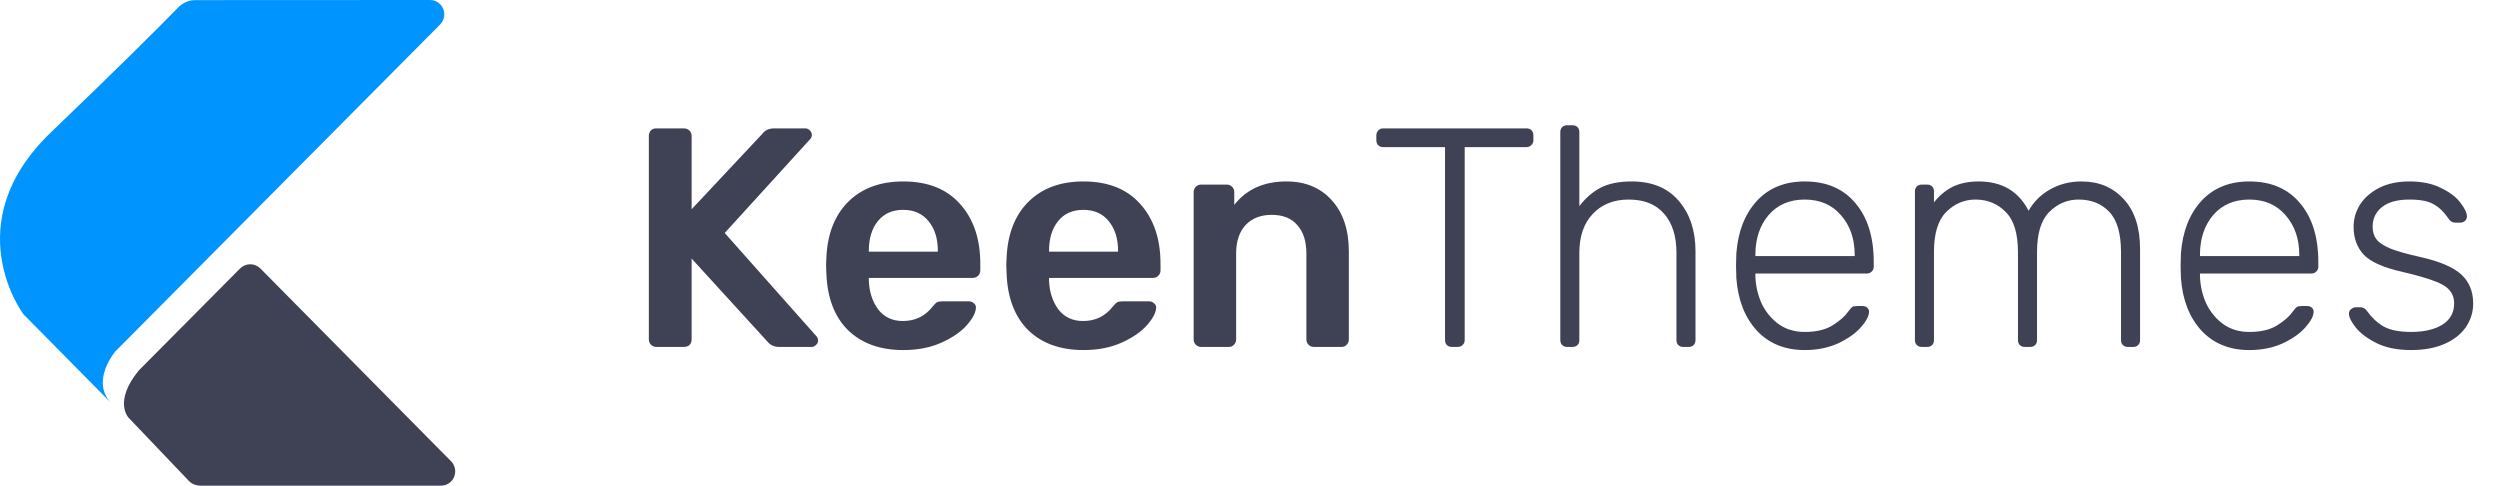
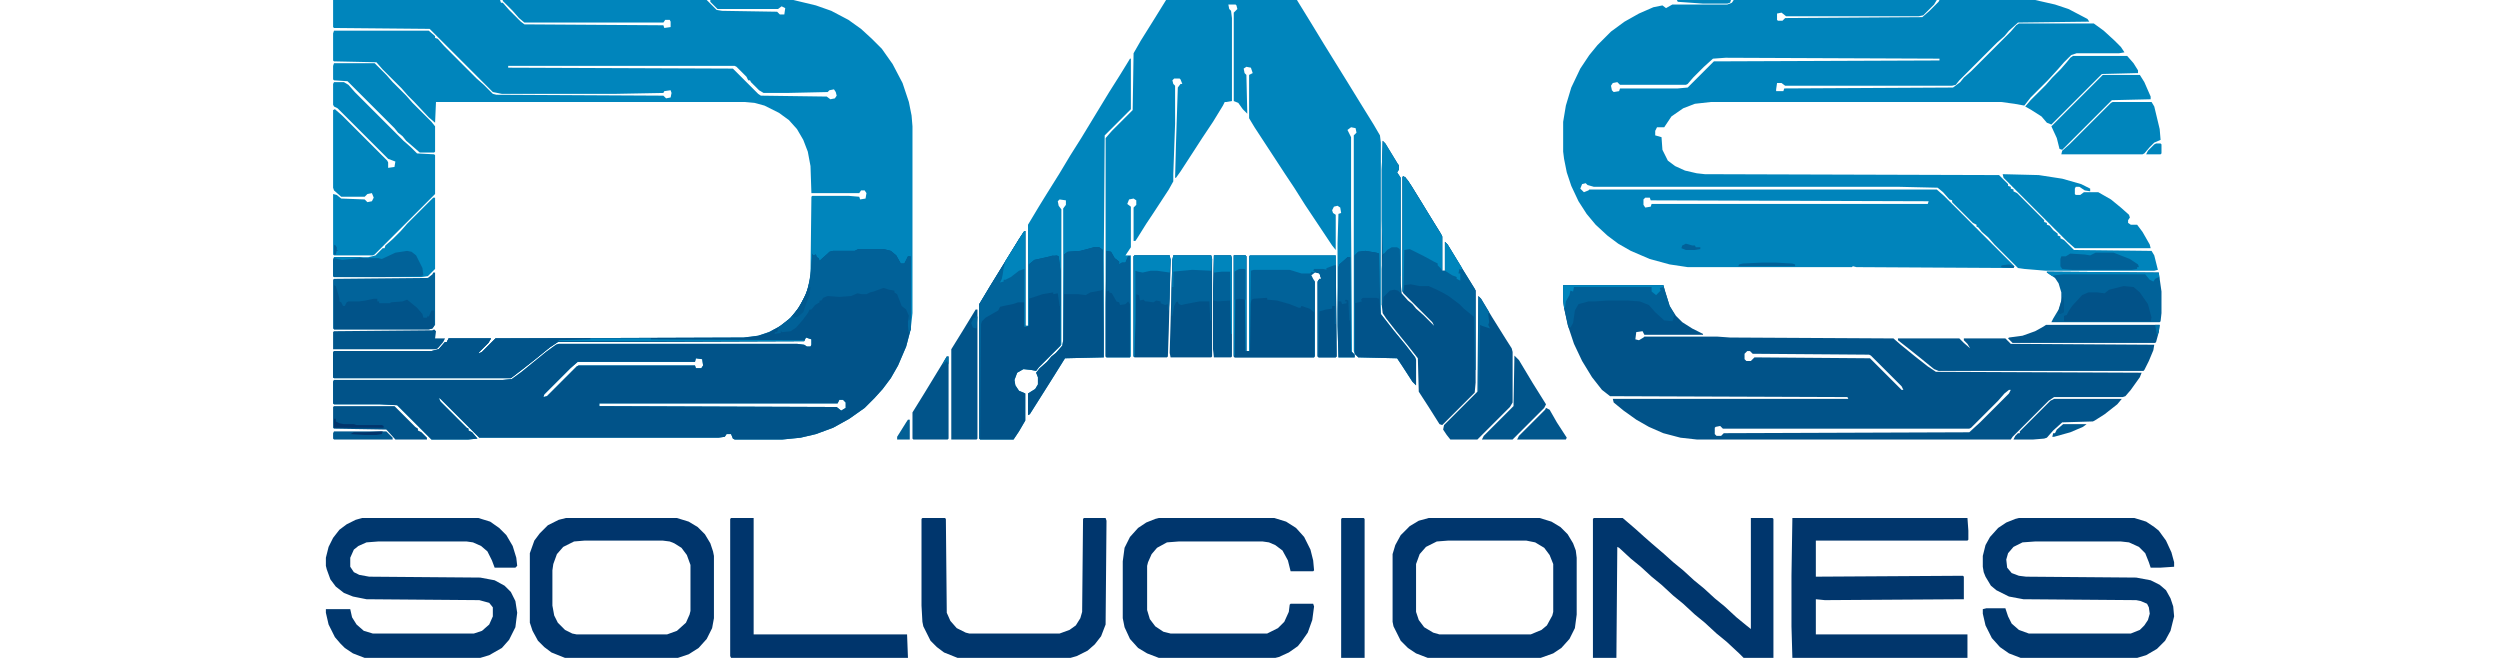
- <svg xmlns="http://www.w3.org/2000/svg" width="175" height="34" viewBox="0 0 175 34" fill="none">
-   <path d="M45.944 24.286C45.798 24.286 45.674 24.235 45.572 24.133C45.47 24.031 45.419 23.907 45.419 23.761V9.532C45.419 9.372 45.463 9.241 45.55 9.139C45.652 9.037 45.783 8.986 45.944 8.986H47.867C48.027 8.986 48.159 9.037 48.261 9.139C48.363 9.241 48.414 9.372 48.414 9.532V14.647L53.353 9.379C53.543 9.117 53.827 8.986 54.206 8.986H56.37C56.486 8.986 56.588 9.029 56.676 9.117C56.778 9.204 56.829 9.314 56.829 9.445C56.829 9.547 56.799 9.634 56.741 9.707L50.73 16.308L57.156 23.543C57.229 23.63 57.266 23.725 57.266 23.827C57.266 23.958 57.215 24.067 57.113 24.154C57.025 24.242 56.923 24.286 56.807 24.286H54.555C54.191 24.286 53.907 24.154 53.703 23.892L48.414 18.1V23.761C48.414 23.921 48.363 24.052 48.261 24.154C48.159 24.242 48.027 24.286 47.867 24.286H45.944ZM63.223 24.504C61.605 24.504 60.316 24.038 59.354 23.105C58.407 22.158 57.904 20.832 57.846 19.127L57.824 18.581L57.846 18.035C57.919 16.373 58.429 15.069 59.376 14.122C60.337 13.175 61.62 12.701 63.223 12.701C64.942 12.701 66.268 13.226 67.201 14.275C68.148 15.324 68.621 16.723 68.621 18.472V18.931C68.621 19.076 68.57 19.2 68.468 19.302C68.366 19.404 68.235 19.455 68.075 19.455H60.818V19.63C60.847 20.431 61.066 21.109 61.474 21.663C61.897 22.202 62.472 22.471 63.201 22.471C64.061 22.471 64.753 22.136 65.277 21.466C65.408 21.306 65.51 21.204 65.583 21.16C65.671 21.116 65.794 21.095 65.955 21.095H67.835C67.966 21.095 68.075 21.138 68.162 21.226C68.264 21.299 68.315 21.393 68.315 21.51C68.315 21.86 68.104 22.275 67.681 22.756C67.273 23.222 66.683 23.63 65.911 23.98C65.139 24.329 64.243 24.504 63.223 24.504ZM65.649 17.619V17.554C65.649 16.694 65.43 16.002 64.993 15.477C64.57 14.953 63.98 14.69 63.223 14.69C62.465 14.69 61.875 14.953 61.452 15.477C61.03 16.002 60.818 16.694 60.818 17.554V17.619H65.649ZM75.838 24.504C74.22 24.504 72.93 24.038 71.969 23.105C71.022 22.158 70.519 20.832 70.461 19.127L70.439 18.581L70.461 18.035C70.534 16.373 71.043 15.069 71.991 14.122C72.952 13.175 74.235 12.701 75.838 12.701C77.557 12.701 78.883 13.226 79.816 14.275C80.763 15.324 81.236 16.723 81.236 18.472V18.931C81.236 19.076 81.185 19.2 81.083 19.302C80.981 19.404 80.85 19.455 80.69 19.455H73.433V19.63C73.462 20.431 73.681 21.109 74.089 21.663C74.511 22.202 75.087 22.471 75.816 22.471C76.675 22.471 77.368 22.136 77.892 21.466C78.023 21.306 78.125 21.204 78.198 21.16C78.285 21.116 78.409 21.095 78.57 21.095H80.449C80.581 21.095 80.69 21.138 80.777 21.226C80.879 21.299 80.93 21.393 80.93 21.51C80.93 21.86 80.719 22.275 80.296 22.756C79.888 23.222 79.298 23.63 78.526 23.98C77.754 24.329 76.858 24.504 75.838 24.504ZM78.264 17.619V17.554C78.264 16.694 78.045 16.002 77.608 15.477C77.185 14.953 76.595 14.69 75.838 14.69C75.08 14.69 74.49 14.953 74.067 15.477C73.644 16.002 73.433 16.694 73.433 17.554V17.619H78.264ZM84.081 24.286C83.935 24.286 83.811 24.235 83.709 24.133C83.607 24.031 83.556 23.907 83.556 23.761V13.444C83.556 13.299 83.607 13.175 83.709 13.073C83.811 12.971 83.935 12.92 84.081 12.92H85.873C86.019 12.92 86.143 12.971 86.245 13.073C86.347 13.175 86.398 13.299 86.398 13.444V14.341C87.257 13.248 88.474 12.701 90.048 12.701C91.388 12.701 92.452 13.146 93.239 14.035C94.026 14.909 94.419 16.104 94.419 17.619V23.761C94.419 23.907 94.368 24.031 94.266 24.133C94.179 24.235 94.055 24.286 93.895 24.286H91.971C91.826 24.286 91.702 24.235 91.6 24.133C91.498 24.031 91.447 23.907 91.447 23.761V17.75C91.447 16.891 91.235 16.228 90.813 15.761C90.405 15.28 89.807 15.04 89.02 15.04C88.248 15.04 87.636 15.28 87.184 15.761C86.747 16.242 86.529 16.905 86.529 17.75V23.761C86.529 23.907 86.478 24.031 86.376 24.133C86.288 24.235 86.165 24.286 86.004 24.286H84.081ZM101.633 24.286C101.487 24.286 101.37 24.242 101.283 24.154C101.196 24.067 101.152 23.951 101.152 23.805V10.297H96.824C96.678 10.297 96.562 10.253 96.474 10.166C96.387 10.079 96.343 9.962 96.343 9.816V9.488C96.343 9.343 96.387 9.226 96.474 9.139C96.562 9.037 96.678 8.986 96.824 8.986H106.835C106.995 8.986 107.119 9.029 107.206 9.117C107.294 9.204 107.337 9.328 107.337 9.488V9.816C107.337 9.962 107.286 10.079 107.184 10.166C107.097 10.253 106.98 10.297 106.835 10.297H102.529V23.805C102.529 23.951 102.478 24.067 102.376 24.154C102.288 24.242 102.172 24.286 102.026 24.286H101.633ZM109.702 24.286C109.556 24.286 109.44 24.242 109.352 24.154C109.265 24.067 109.221 23.951 109.221 23.805V9.248C109.221 9.102 109.265 8.986 109.352 8.898C109.44 8.811 109.556 8.767 109.702 8.767H110.073C110.219 8.767 110.336 8.811 110.423 8.898C110.511 8.986 110.554 9.102 110.554 9.248V14.428C110.991 13.86 111.487 13.43 112.041 13.139C112.609 12.847 113.337 12.701 114.226 12.701C115.654 12.701 116.754 13.16 117.527 14.078C118.299 14.982 118.685 16.155 118.685 17.597V23.805C118.685 23.951 118.641 24.067 118.554 24.154C118.467 24.242 118.35 24.286 118.204 24.286H117.833C117.687 24.286 117.57 24.242 117.483 24.154C117.396 24.067 117.352 23.951 117.352 23.805V17.707C117.352 16.526 117.06 15.608 116.478 14.953C115.909 14.297 115.086 13.969 114.008 13.969C112.959 13.969 112.121 14.304 111.494 14.975C110.868 15.63 110.554 16.541 110.554 17.707V23.805C110.554 23.951 110.511 24.067 110.423 24.154C110.336 24.242 110.219 24.286 110.073 24.286H109.702ZM126.331 24.504C124.946 24.504 123.832 24.052 122.986 23.149C122.141 22.231 121.66 21.007 121.544 19.477L121.522 18.603L121.544 17.729C121.66 16.213 122.134 14.996 122.965 14.078C123.81 13.16 124.932 12.701 126.331 12.701C127.846 12.701 129.026 13.204 129.871 14.21C130.731 15.215 131.161 16.592 131.161 18.34V18.668C131.161 18.814 131.11 18.931 131.008 19.018C130.921 19.105 130.804 19.149 130.658 19.149H122.877V19.368C122.906 20.053 123.059 20.694 123.336 21.291C123.628 21.874 124.028 22.348 124.538 22.712C125.048 23.062 125.646 23.236 126.331 23.236C127.132 23.236 127.78 23.084 128.276 22.777C128.786 22.457 129.15 22.136 129.369 21.816C129.5 21.641 129.595 21.532 129.653 21.488C129.726 21.444 129.85 21.422 130.024 21.422H130.374C130.505 21.422 130.615 21.459 130.702 21.532C130.789 21.605 130.833 21.699 130.833 21.816C130.833 22.122 130.636 22.493 130.243 22.93C129.864 23.353 129.332 23.725 128.647 24.045C127.963 24.351 127.19 24.504 126.331 24.504ZM129.828 17.925V17.838C129.828 16.716 129.507 15.79 128.866 15.062C128.239 14.333 127.394 13.969 126.331 13.969C125.267 13.969 124.422 14.333 123.795 15.062C123.183 15.79 122.877 16.716 122.877 17.838V17.925H129.828ZM134.526 24.286C134.38 24.286 134.264 24.242 134.176 24.154C134.089 24.067 134.045 23.951 134.045 23.805V13.401C134.045 13.255 134.089 13.139 134.176 13.051C134.264 12.964 134.38 12.92 134.526 12.92H134.897C135.043 12.92 135.16 12.964 135.247 13.051C135.335 13.139 135.378 13.255 135.378 13.401V14.166C135.757 13.685 136.194 13.321 136.69 13.073C137.2 12.825 137.804 12.701 138.504 12.701C140.136 12.701 141.302 13.386 142.001 14.756C142.351 14.129 142.846 13.634 143.487 13.27C144.143 12.891 144.886 12.701 145.717 12.701C146.926 12.701 147.91 13.117 148.667 13.947C149.425 14.763 149.804 15.929 149.804 17.444V23.805C149.804 23.951 149.76 24.067 149.673 24.154C149.585 24.242 149.469 24.286 149.323 24.286H148.952C148.806 24.286 148.689 24.242 148.602 24.154C148.514 24.067 148.471 23.951 148.471 23.805V17.663C148.471 16.337 148.194 15.39 147.64 14.822C147.101 14.253 146.387 13.969 145.498 13.969C144.711 13.969 144.026 14.261 143.444 14.843C142.875 15.412 142.591 16.352 142.591 17.663V23.805C142.591 23.951 142.547 24.067 142.46 24.154C142.373 24.242 142.256 24.286 142.11 24.286H141.739C141.593 24.286 141.476 24.242 141.389 24.154C141.302 24.067 141.258 23.951 141.258 23.805V17.663C141.258 16.352 140.974 15.412 140.405 14.843C139.837 14.261 139.13 13.969 138.285 13.969C137.498 13.969 136.814 14.261 136.231 14.843C135.662 15.412 135.378 16.344 135.378 17.641V23.805C135.378 23.951 135.335 24.067 135.247 24.154C135.16 24.242 135.043 24.286 134.897 24.286H134.526ZM157.452 24.504C156.067 24.504 154.953 24.052 154.107 23.149C153.262 22.231 152.781 21.007 152.665 19.477L152.643 18.603L152.665 17.729C152.781 16.213 153.255 14.996 154.086 14.078C154.931 13.16 156.053 12.701 157.452 12.701C158.967 12.701 160.147 13.204 160.992 14.21C161.852 15.215 162.282 16.592 162.282 18.34V18.668C162.282 18.814 162.231 18.931 162.129 19.018C162.042 19.105 161.925 19.149 161.779 19.149H153.998V19.368C154.027 20.053 154.18 20.694 154.457 21.291C154.749 21.874 155.149 22.348 155.659 22.712C156.169 23.062 156.767 23.236 157.452 23.236C158.253 23.236 158.901 23.084 159.397 22.777C159.907 22.457 160.271 22.136 160.49 21.816C160.621 21.641 160.716 21.532 160.774 21.488C160.847 21.444 160.971 21.422 161.145 21.422H161.495C161.626 21.422 161.736 21.459 161.823 21.532C161.91 21.605 161.954 21.699 161.954 21.816C161.954 22.122 161.757 22.493 161.364 22.93C160.985 23.353 160.453 23.725 159.768 24.045C159.084 24.351 158.311 24.504 157.452 24.504ZM160.949 17.925V17.838C160.949 16.716 160.628 15.79 159.987 15.062C159.36 14.333 158.515 13.969 157.452 13.969C156.388 13.969 155.543 14.333 154.916 15.062C154.304 15.79 153.998 16.716 153.998 17.838V17.925H160.949ZM168.772 24.504C167.825 24.504 167.024 24.344 166.368 24.023C165.727 23.703 165.239 23.338 164.904 22.93C164.583 22.523 164.423 22.195 164.423 21.947C164.423 21.816 164.474 21.714 164.576 21.641C164.678 21.553 164.787 21.51 164.904 21.51H165.231C165.333 21.51 165.414 21.532 165.472 21.575C165.545 21.605 165.625 21.677 165.712 21.794C166.033 22.246 166.419 22.603 166.871 22.865C167.337 23.113 167.971 23.236 168.772 23.236C169.676 23.236 170.404 23.069 170.958 22.734C171.512 22.384 171.789 21.889 171.789 21.247C171.789 20.854 171.672 20.534 171.439 20.286C171.22 20.038 170.856 19.827 170.346 19.652C169.851 19.462 169.107 19.251 168.117 19.018C166.82 18.727 165.931 18.326 165.45 17.816C164.984 17.306 164.751 16.657 164.751 15.871C164.751 15.332 164.896 14.822 165.188 14.341C165.494 13.86 165.938 13.466 166.521 13.16C167.118 12.854 167.832 12.701 168.663 12.701C169.537 12.701 170.273 12.854 170.871 13.16C171.483 13.452 171.934 13.794 172.226 14.188C172.532 14.581 172.685 14.902 172.685 15.149C172.685 15.28 172.634 15.39 172.532 15.477C172.444 15.55 172.335 15.586 172.204 15.586H171.876C171.672 15.586 171.512 15.492 171.395 15.302C171.104 14.865 170.769 14.537 170.39 14.319C170.025 14.086 169.45 13.969 168.663 13.969C167.818 13.969 167.177 14.144 166.74 14.494C166.302 14.843 166.084 15.302 166.084 15.871C166.084 16.22 166.171 16.512 166.346 16.745C166.521 16.978 166.849 17.197 167.33 17.401C167.811 17.59 168.51 17.787 169.428 17.991C170.783 18.297 171.738 18.705 172.291 19.215C172.845 19.725 173.122 20.402 173.122 21.247C173.122 21.845 172.954 22.391 172.619 22.887C172.284 23.382 171.789 23.776 171.133 24.067C170.477 24.358 169.69 24.504 168.772 24.504Z" fill="#3F4254" />
-   <path d="M30.845 1.668C31.009 1.486 31.1 1.249 31.1 1.003C31.1 0.739 30.997 0.485 30.813 0.297C30.629 0.109 30.379 0.002 30.117 0H30.105L13.694 0.008H13.681C13.449 0.008 13.218 0.057 13.005 0.152C12.791 0.246 12.599 0.384 12.441 0.557C11.358 1.664 8.584 4.458 3.578 9.252C-3.116 15.664 1.636 21.993 1.636 21.993L7.758 28.19C6.322 26.636 8.084 24.588 8.084 24.588L30.782 1.741C30.799 1.725 30.816 1.708 30.831 1.691L30.847 1.674L30.845 1.668Z" fill="#0094FF" />
-   <path d="M31.612 32.325L31.606 32.32L18.224 18.791C18.129 18.697 18.017 18.622 17.893 18.572C17.77 18.521 17.638 18.496 17.505 18.498C17.372 18.499 17.241 18.527 17.119 18.58C16.996 18.633 16.886 18.71 16.793 18.806L9.716 25.932C7.92 28.113 8.998 29.237 8.998 29.237L13.167 33.608C13.274 33.73 13.405 33.828 13.551 33.895C13.698 33.961 13.858 33.995 14.019 33.995H30.85C30.861 33.995 30.871 33.995 30.883 33.995C31.074 33.994 31.26 33.937 31.419 33.831C31.578 33.725 31.704 33.575 31.781 33.399C31.858 33.222 31.883 33.027 31.853 32.837C31.823 32.647 31.739 32.469 31.612 32.325Z" fill="#3F4254" />
+ <svg xmlns="http://www.w3.org/2000/svg" version="1.1" viewBox="0 0 2048 729" width="190" height="50">
+   <path transform="translate(8)" d="m0 0h185l1 3h2l7 8 13 13 4 3 154 1 1 3 7-1v-6l-1-2h-5l-2 3h-154l-6-5-7-8-11-11v-1h226l11 11 6 1 61 1 3 3h5l1-7-4-2-4 3h-67l-8-8v-2h92l25 6 17 6 19 10 14 10 12 11 11 11 12 17 11 21 7 21 3 15 1 12v207l-2 18-5 19-9 21-8 14-9 12-9 10-11 11-17 12-18 10-19 7-17 4-20 2h-53l-2-1-2-5h-5l-2 3-7 1h-265l-43-43-2-1 2 4 29 29 2 1v2l4 2 6 7-10 1h-41l-38-38-20-1h-50l-1-1v-24l1-2h187l10-1 11-8 11-9 16-13 11-8 3-1h264l8 1 3 2h4l1-2v-6l-6-2-2 4-273 1-9 6-16 13-14 11-13 10h-196l-1-1v-27l1-2h108l8-2 7-8h2l2-4h47l-3 5-10 10-1 2 4-2 15-15 275-1 16-2 12-4 13-7 11-9 9-11 8-15 4-14 1-8 1-86 1-1h40l12 1 1 3 6-1 1-6-2-3h-4l-2 3h-53l-1-30-3-16-5-13-7-12-9-10-11-8-16-8-11-3-11-1h-342l-1 23-7-6-16-17-7-7-7-8-21-21-7-8-47-1-1-1v-30l1-3h105l7 6v2l3 1 7 8 36 36 8 7 10 10 4 1 185 1 3 3 5-1 1-5-1-3-7 1-1 2-53 1h-126l-10-2-70-70-106-1-1-1zm194 73v2l249 1 28 28 3 2 73 1 4 3 5-1 2-3-1-4-2-3-5 1-2 2-45 1h-26l-5-3-9-9-1-2h-2l-2-4-11-11-2-1zm208 324-1 4h-130l-8 7-29 29-1 3 4-1 33-33 2-1h129l1 3h6l2-3-1-7zm159 46-2 4h-264v3l263 1 5 4 5-3v-6l-3-3z" fill="#0085BC" />
+   <path transform="translate(1560)" d="m0 0h225l-3 5-12 12-5 1h-147l-5-4-5 1v7l1 1h5l3-3 152-1 8-7 10-10 1-2h106l22 5 15 5 21 11 2 3-79 1-10 9-5 6-8 7-42 42-4 5-4 1h-185l-4-3h-5l-1 7v2h8l1-3 187-1 8-6 4-5 8-7 44-44 6-7 3-2h83l11 8 12 11 7 7 4 6-6 1h-47l-6 2-8 8-7 8-11 12-19 19-7 9-11-2-15-2h-321l-18 2-13 5-13 9-8 12h-8l-2 4v5l7 2 1 14 6 12 8 6 11 5 13 3 9 1 326 1 10 10v2l3 1v2l3 1v2l4 2 30 30v2l3 1v2l3 1 4 5 5 4v2l3 1v2l4 2 11 11 86 1 3 5 4 16-4 1h-120l-24-2-7-1-26-26-7-8-7-6-4-5-2-1v-2l-4-2-23-23v-2l-3-1-7-8-6-5-43-1h-338l-7-2-2-2-4 1-2 5 4 4 5-2 1-1h385l8 7 78 78-1 2-174-1-4-1-1 1h-182l-20-3-22-6-21-9-14-8-12-9-13-12-10-12-9-14-8-17-5-15-3-15-1-8v-33l3-18 6-20 10-21 10-15 9-11 15-15 15-11 16-9 16-7 10-2 4 3 7-4h61l5-2zm-9 64-14 1-10 9-12 12-6 7-2 1h-73l-3-3-5 1-2 3 1 5 2 2 6-1 1-3h64l11-1 29-29 250-1v-2zm-89 155-2 2v6l2 3 6-1 1-3h306l1-3-308-1-1-3z" fill="#0084BB" />
+   <path transform="translate(590,276)" d="m0 0h28l8 2 6 5 5 9h4l4-8h3v81l-5 19-9 21-8 14-9 12-9 10-11 11-17 12-18 10-19 7-17 4-20 2h-53l-2-1-2-5h-5l-2 3-7 1h-265l-43-43-2-1 2 4 29 29 2 1v2l4 2 6 7-10 1h-41l-38-38-20-1h-50l-1-1v-24l1-2h187l10-1 11-8 11-9 16-13 11-8 3-1h264l8 1 3 2h4l1-2v-6l-6-2-2 4-273 1-9 6-16 13-14 11-13 10h-196l-1-1v-27l1-2h108l8-2 7-8h2l2-4h47l-3 5-10 10-1 2 4-2 15-15 275-1 16-2 12-4 13-7 11-9 9-11 8-15 4-14 2-15 1-16 1 2 3-1 1 3 2 1 1 3 9-8 2-2 4-1h24zm-180 121-1 4h-130l-8 7-29 29-1 3 4-1 33-33 2-1h129l1 3h6l2-3-1-7zm159 46-2 4h-264v3l263 1 5 4 5-3v-6l-3-3z" fill="#015389" />
+   <path transform="translate(931)" d="m0 0h145l16 26 14 23 26 42 16 26 13 21 7 12 1 8v190l14 18 14 17 10 13 1 3v28l-4-4-11-17-6-9-43-1-4-4-1-3v-239l3-3-1-5-5-1-4 3 4 8v92l1 146 3 3v3h-18l-1-35v-91l1-33 3-1-1-6-3-2-4 1-2 4 1 3 3 2v39l-4-5-30-45-12-19-10-15-34-52-6-10v-48l4-2-2-6-5-1-3 2 1 5 2 2 1 43-5-5-5-7-5-2v-98l4-4-1-4-1-1h-8l1 5 2 2 1 8v92l-6 1h-2l-2 4-11 18-12 18-11 17-13 20-5 7h-1l1-38 2-62 3-4h2l-2-5-1-1h-6l-2 2 1 4 2 2v42l-2 56v8l-5 9-17 26-8 12-10 16-2 3h-2v-37l3-3v-5l-3-2-5 1-2 5 4 3v45l-6 9h6v112l-1 1h-26l-1-1v-242l7-8 23-23 1-63 8-14 15-24z" fill="#0085BC" />
+   <path transform="translate(1371,316)" d="m0 0h111l2 7 5 16 7 11 7 7 11 7 12 6v1h-65l-2-4-7 1-1 8 4 1 5-3 1-1h81l14 1 181 1 8 7 16 13 14 11 9 6 228 1-2 5-10 14-6 7-3 1h-76l-6 4-40 40-2 3h-348l-18-2-19-5-16-7-14-8-14-10-11-9-1-4h261l-1-2-263-1-9-7-11-14-11-18-9-19-7-21-4-19-1-9zm204 73-3 3v6l2 2h5l4-4 128 1 35 35h2l-2-4-34-34-2-1-129-1-3-3zm290 43-5 4-7 8-30 30-2 1h-273l-3-3-5 1-1 1v7l2 2h5l3-3 272-1 12-11 32-32 2-4z" fill="#015389" />
+   <path transform="translate(891,65)" d="m0 0h1v56l-29 29-1 133v113l-43 1-15 24-24 38-2 1v-24l8-5 3-5v-8l-2-5 4-5 8-7 5-6 5-4 7-8 1-6v-146l3-4v-5l-7-1-2 2 1 5 3 4v150l-25 25-3 4-5-1-9-1-7 4-3 8 1 6 4 6 7 3v30l-7 12-6 9h-37l-1-1v-149l12-20 32-52 6-9h1v105h3v-112l12-20 8-13 15-24 12-20 12-19 17-28 14-23 12-19 8-13z" fill="#0085BC" />
+   <path transform="translate(1171,156)" d="m0 0 3 3 14 23 1 1v5l-2 3 4 6v117l1 11 7 8 5 4 4 5 8 7 12 12-2-4-32-32-1-2v-127h3l7 10 17 28 15 24 2 4v38h3v-32l3 3 17 28 13 21 1 2v102l-1 11-36 36-3-1-12-19-11-17-1-37-11-14-13-16-11-14-4-6-1-9v-150z" fill="#015288" />
+   <path transform="translate(1876,574)" d="m0 0h128l13 4 9 6 5 4 8 11 6 13 3 11v5l-15 1h-11l-2-6-4-10-7-7-11-5-9-1h-95l-14 1-10 5-6 7-2 7 1 9 5 6 8 3 8 1 122 1 16 3 10 5 7 6 5 9 3 9 1 11-4 16-6 11-9 9-12 7-10 3h-129l-13-5-10-7-9-10-7-14-3-13v-5l4-1h21l3 9 4 8 8 7 11 4h113l10-4 5-5 4-6 2-7-1-7-2-4-7-3-5-1-125-1-16-3-14-7-6-5-6-10-2-5-1-6v-12l3-12 5-9 9-10 9-6 10-4z" fill="#00376E" />
+   <path transform="translate(40,574)" d="m0 0h129l13 4 10 7 8 8 7 12 4 13 1 9-2 2h-23l-3-8-5-10-7-6-9-4-7-1h-98l-13 1-9 4-5 4-4 9v10l4 6 6 3 11 2 123 1 16 3 11 6 7 7 5 10 2 13-2 16-7 14-8 9-14 8-10 3h-128l-13-5-9-6-5-5-6-7-7-14-3-13v-4h27l2 9 5 8 8 7 10 3h112l9-3 8-7 4-9v-10l-4-5-11-3-125-1-15-3-10-4-9-7-6-8-4-11-1-4v-9l3-12 5-10 7-9 8-6 10-5z" fill="#00376E" />
+   <path transform="translate(1625,574)" d="m0 0h194l1 14v10l-1 1h-168v40l163-1 1 1v25l-154 1-10-1v39h168v26h-194l-1-35v-56z" fill="#01366C" />
+   <path transform="translate(1222,574)" d="m0 0h123l13 4 10 6 8 8 6 10 3 8 1 8v63l-2 15-6 12-9 10-9 6-14 5h-125l-13-5-9-6-8-8-8-16-1-5v-75l3-10 6-11 10-10 10-6zm22 25-13 1-12 6-7 8-4 11v53l3 9 6 8 10 6 7 2h101l12-5 6-5 6-11 1-4v-53l-4-10-6-8-10-6-10-2z" fill="#00366D" />
+   <path transform="translate(266,574)" d="m0 0h123l13 4 10 6 8 8 6 10 3 9 1 5v69l-2 11-6 12-9 10-11 7-12 4h-125l-15-6-8-6-7-7-6-11-3-9v-77l5-14 6-8 9-9 12-6zm21 25-12 1-12 6-7 8-4 11-1 7v39l2 11 4 8 8 8 8 4 5 1h100l11-4 10-9 4-9 1-4v-51l-4-11-6-8-8-5-5-2-8-1z" fill="#00356C" />
+   <path transform="translate(9,91)" d="m0 0h11l5 3 7 8 54 54 8 7 7 7 19 1 1 1v43l-67 67-2 1h-43l-1-1v-67l4 1 5 4 26 1 3 3 5-1 2-4-2-5-5 1-3 3h-26l-8-7-1-3v-86l2-1 8 7 50 50 1 2v6l7-1 1-6-8-3-56-56-4-2-1-2v-23z" fill="#0085BC" />
+   <path transform="translate(923,574)" d="m0 0h128l13 4 11 7 9 10 7 14 3 12 1 11-1 1h-25l-3-12-6-11-8-6-7-3-7-1h-93l-13 1-11 6-6 7-4 9-1 4v49l3 10 6 8 9 6 8 2h107l12-6 7-7 5-11 1-8 1-1h25l1 3-2 15-5 14-7 10-4 5-10 7-11 5-4 1h-129l-13-5-10-6-9-10-6-13-2-10v-63l2-15 6-12 9-10 9-6 10-4z" fill="#00366D" />
+   <path transform="translate(774,256)" d="m0 0h1v105h4v-68l6-5 18-4 7-1 2 1 2 16v83l-24 24-3 4-5-1-9-1-7 4-3 8 1 6 4 6 7 3v30l-7 12-6 9h-37l-1-1v-149l12-20 32-52z" fill="#015288" />
+   <path transform="translate(1405,574)" d="m0 0h32l14 12 10 9 8 7 14 12 10 9 11 9 12 11 11 9 12 11 11 9 13 12 11 9 5 4v-123h24l1 1v154h-33l-5-5-14-13-11-9-13-12-11-9-13-12-11-9-13-12-11-9-12-11-11-9-13-12-2-1-1 123h-26v-154z" fill="#00366D" />
+   <path transform="translate(1006,283)" d="m0 0h13l1 1v105h3v-105l1-1h95l1 112-1 1h-19l-1-1v-83l2-3h2l-2-6-5-1-4 3 2 4 2 3v83l-1 1h-88l-1-1z" fill="#016299" />
+   <path transform="translate(661,574)" d="m0 0h25l1 1 1 104 4 9 7 8 10 5 4 1h100l11-4 7-5 5-8 2-7 1-103 1-1h24l1 3-1 115-5 13-7 9-8 7-12 6-7 2h-125l-15-6-8-6-7-7-8-16-1-5-1-18v-96z" fill="#00366D" />
+   <path transform="translate(136,375)" d="m0 0h47l-3 5-10 10-1 2 4-2 15-15h172v1l170 1v1l-273 1-9 6-16 13-14 11-13 10h-196l-1-1v-27l1-2h108l8-2 7-8h2z" fill="#01548A" />
+   <path transform="translate(449,574)" d="m0 0h25v129h170l1 26h-196l-1-2v-152z" fill="#00356C" />
+   <path transform="translate(1742,375)" d="m0 0h68l5 5 7 6-3-5-4-4v-2h46l6 6 159 1-1 6-5 12-5 10-1 1h-227l-5-2-16-13-10-8-14-11z" fill="#01558B" />
+   <path transform="translate(1858,193)" d="m0 0 40 1 26 4 21 6 10 5v3l-6-1-6-4h-4l-1 2v6l1 1h5l4-3h16l14 8 11 9 9 8 1 3-2 3v3l3 2h7l6 8 8 14 1 4h-84l-8-7-71-71z" fill="#0085BC" />
+   <path transform="translate(119,302)" d="m0 0h2v58l-3 4-4 1h-105l-1-1v-54l1-1 104-1 5-4z" fill="#01639A" />
+   <path transform="translate(1907,301)" d="m0 0 124 1 3 21v24l-1 9-1 1h-120l2-4 6-10 3-10v-9l-3-10-4-6-9-6z" fill="#016299" />
+   <path transform="translate(851,274)" d="m0 0h6l4 3 1 92v27l-43 1-15 24-24 38-2 1v-24l8-5 3-5v-8l-2-5 4-5 8-7 5-6 5-4 7-8 1-6 1-95 4-3 14-1z" fill="#015389" />
+   <path transform="translate(590,276)" d="m0 0h28l8 2 6 5 5 9h4l4-8h3v81l-2 4-1-8v-6l1-5-3-7-5-4-5-13-3-2v-2l-6-1-6-2-11 4-4 1-4 2h-5l-5-1-7 3-13 1-13-1-5 2-2 3h-2v2l-5 3-4 5h-2l-2 4-6 8-7 8-6 4-9 1-2-1v2l-7 1 1-2h2l2-6 11-8 9-10 8-14 4-10 3-16 2-23 1 2 3-1 1 3 2 1 1 3 9-8 2-2 4-1h24z" fill="#016198" />
+   <path transform="translate(1006,283)" d="m0 0h13l1 1v105h4v-52l2-5 2-1 15-1v2l11 1 14 4 10 4h2l1-2 9 3 5 4v50h-88l-1-1z" fill="#015288" />
+   <path transform="translate(1194,195)" d="m0 0 5 5 15 24 14 23 8 13 1 2v38h3v-32l3 3 17 28 13 21 1 2v88h-1l-1-59-11-9-5-5-12-9-7-4-6-3-9-4h-10l-10-2-7 1-1 7h-1v-127z" fill="#016299" />
+   <path transform="translate(1277,328)" d="m0 0 3 3 12 20 15 24 7 11 1 4v56l-3 5-36 36h-30l-4-5-4-6 1-5 37-37z" fill="#015389" />
+   <path transform="translate(939,283)" d="m0 0h42l1 4v108l-1 1h-45l-1-5 3-103z" fill="#015389" />
+   <path transform="translate(119,219)" d="m0 0h2v79l-8 8-7 1h-97l-1-1v-18l1-3h38l8-2 8-8h2l1-3 8-7 9-9 7-8z" fill="#0085BC" />
+   <path transform="translate(1152,278)" d="m0 0 12 2 3 1 1 57 1 10 14 18 14 17 10 13 1 3v28l-4-4-11-17-6-9-43-1-4-4v-109l4-4z" fill="#01538A" />
+   <path transform="translate(1980,113)" d="m0 0h43l3 5 6 25 1 12-7 3-5 5-6 7-2 1h-90l1-4 8-7 46-46z" fill="#0085BC" />
+   <path transform="translate(896,283)" d="m0 0h39l1 5-2 78-1 29-1 1h-36l-1-1v-111z" fill="#015389" />
+   <path transform="translate(9,70)" d="m0 0h45l13 13 7 8 15 15 7 8 21 21 4 5v28l-1 1h-16l-8-7-7-6-4-5-5-4-4-5-52-52-15-1-1-1v-15z" fill="#0085BC" />
+   <path transform="translate(1126,574)" d="m0 0h24l1 1v154h-26v-154z" fill="#00376E" />
+   <path transform="translate(1936,62)" d="m0 0h60l7 8 5 8v3l-40 1-56 56-5-2-6-7-11-7-7-4 6-7 17-17 7-8 9-9 7-8 4-5z" fill="#0085BC" />
+   <path transform="translate(720,343)" d="m0 0h2v143l-1 1h-28v-100l13-21z" fill="#01548A" />
+   <path transform="translate(1969,83)" d="m0 0h41l5 8 7 16v3l-43 1-55 55-3-1-3-12-6-13 5-5z" fill="#0085BC" />
+   <path transform="translate(9,316)" d="m0 0 2 1 3 10 1 4v3l2 1 2 4h2l2-4 2-1h12l7-1 9-2h4v3h2v2h12l1-1 13-1 5-2 11 9 6 7 1 4h4l1-2 1 1 3-7h3v17l-2 3-4 1h-105z" fill="#015389" />
+   <path transform="translate(865,278)" d="m0 0 5 1 4 7 5 4v3l3-2h4l2-5 1-2h2v112h-26l-1-1v-59z" fill="#015389" />
+   <path transform="translate(1906,360)" d="m0 0h126l-1 8-3 11-1 1h-158l-5-5 1-1 15-2 14-5 9-5z" fill="#01558B" />
+   <path transform="translate(1992,317)" d="m0 0 11 1 7 6 9 13 4 15-1 4h-96v-6l3-1 2-4 4-6 11-12 7-3h10l8 1 5-4z" fill="#025288" />
+   <path transform="translate(1371,316)" d="m0 0h111l2 7 5 16 5 9-1 6-1 2-9-1-10-9-7-8-10-4-14-1h-21l-15 1h-7l-11 3-4 7-2 14-3 5h-2l-5-22-1-9z" fill="#016198" />
+   <path transform="translate(1194,195)" d="m0 0 5 5 15 24 14 23 8 13 1 2v38l-2-3-3-3v-2l-4-2-11-6-16-8-6 1-1 46h-1v-127z" fill="#0085BC" />
+   <path transform="translate(774,256)" d="m0 0h1v105l3 1h-4v-27h-7l-6 2-10 2-4 1-2 4-14 8-4 4-1 3-1 127h-1v-149l12-20 32-52z" fill="#01649B" />
+   <path transform="translate(1915,442)" d="m0 0h75l-5 6-14 11-11 7-2 1-34 1-10 9-7 8-3 1-12 1h-22l2-4 3-3h2v-2l34-34z" fill="#01548B" />
+   <path transform="translate(688,395)" d="m0 0h2v91l-1 1h-38l-1-1v-29l13-21 14-23z" fill="#01548A" />
+   <path transform="translate(9,450)" d="m0 0h67l23 23 3 2v2l4 2 6 6v2h-35l-10-11-58-1-1-1v-23z" fill="#01548A" />
+   <path transform="translate(120,365)" d="m0 0 2 2-1 8h11l-2 4-6 7-2 1h-114v-19l1-1 109-1z" fill="#01558B" />
+   <path transform="translate(1317,394)" d="m0 0 5 5 15 25 15 24-2 4-35 35h-34l2-4 33-33z" fill="#01558B" />
+   <path transform="translate(984,283)" d="m0 0h19l1 4v108l-1 1h-19l-1-9v-65z" fill="#01558B" />
+   <path transform="translate(939,283)" d="m0 0h42l1 4-1 68h-1l-1-21h-11l-16 3-4 1-3-1-1-3-2 1-2 4-2 11h-1v-28l1-34z" fill="#016299" />
+   <path transform="translate(90,278)" d="m0 0 5 1 5 4 7 14 1 8-3 1-40 1h-56l-1-1v-18l1-3h28l5 1h16l4 1 15-7z" fill="#016299" />
+   <path transform="translate(1171,156)" d="m0 0 3 3 14 23 1 1v5l-2 3 4 6v109h-1l-1-30-2-1h-6l-5 3-2 3h-2l-1 2-1-39v-56z" fill="#0085BC" />
+   <path transform="translate(896,283)" d="m0 0h39l1 5-1 43-1 13h-1v-7l-3 1-5-2v-2l-5-1-3 2-7-1h-2l-2-2-4 1-1-6-3-1-2 69h-1v-111z" fill="#016198" />
+   <path transform="translate(851,274)" d="m0 0h6l4 3v44l-3 1-11 2-5 3-8-1h-16v-44l4-3 14-1z" fill="#026198" />
+   <path transform="translate(1117,294)" d="m0 0h2l1 101-1 1h-19l-1-1v-83l2-3h2l-2-6-7-3 1-2h10l4 1v-2z" fill="#015389" />
+   <path transform="translate(1024,283)" d="m0 0h95v11l-7 3h-3v2h-14l1 3-4-1-1 2h-10l-13-4h-40l-3 1-1 89h-1v-105z" fill="#0085BC" />
+   <path transform="translate(1132,285)" d="m0 0h3l1 104 4 4v3h-18l-1-35v-18l1-47 1-3 8-7z" fill="#01548A" />
+   <path transform="translate(805,283)" d="m0 0 7 1 2 16v39h-1l-2-14-5 1v-2l-12 2-15 5v-38l6-5 18-4z" fill="#026198" />
+   <path transform="translate(1152,278)" d="m0 0 12 2 3 1v50l-3-1h-15l-2 2 1 2-8 2v-53l4-4z" fill="#026097" />
+   <path transform="translate(1961,280)" d="m0 0h20l18 7 9 6 1 3h-2v2l-6 1h-66l-11-1-2-3v-8l1-3h5l5-3 16 1 6 1z" fill="#016198" />
+   <path transform="translate(865,278)" d="m0 0 5 1 4 7 5 4v3l3-2h4l2-5 1-2h2v53l-2-3-3 3-6 1-1-3-3-1-5-9-3-1v-2l-3 1z" fill="#026198" />
+   <path transform="translate(984,283)" d="m0 0h19l1 4v83h-1l-1-37-14 1-5-1z" fill="#016198" />
+   <path transform="translate(1352,452)" d="m0 0 4 2 8 14 11 17-1 2h-54l2-4 29-29z" fill="#01568C" />
+   <path transform="translate(1117,294)" d="m0 0h2v65h-1v-20h-3v3l-7 1-7 2-1 50h-1v-83l2-3h2l-2-6-7-3 1-2h10l4 1v-2z" fill="#01649B" />
+   <path transform="translate(1181,274)" d="m0 0h6l3 2 1 38v11l-3-3-4-1-5 1-7 7-1 9h-1v-40l1-15 5-6z" fill="#01639A" />
+   <path transform="translate(896,283)" d="m0 0h39l1 5-1 14-14-2h-7l-9 2-5-1-3-1v56l-1 39h-1v-111z" fill="#0085BC" />
+   <path transform="translate(774,256)" d="m0 0h1v105l3 1h-4v-64l-6 2-9 7-6 3h-2v2l-4 1 2-4 1-5 1-7 2-8 12-19 8-13z" fill="#0084BB" />
+   <path transform="translate(939,283)" d="m0 0h42l1 4-1 13-21-1-21 2v17h-1v-30z" fill="#0085BC" />
+   <path transform="translate(1132,285)" d="m0 0h3v70h-1l-1-22-3-1-1 2h2v2l-5 1-1-3h-3v-38l1-3 8-7z" fill="#026198" />
+   <path transform="translate(9,478)" d="m0 0h58l7 7v2h-65l-1-1v-6z" fill="#015A90" />
+   <path transform="translate(984,283)" d="m0 0h19l1 4v83h-1l-1-69h-9l-9 1z" fill="#0085BC" />
+   <path transform="translate(1240,268)" d="m0 0 3 3 16 26-1 2-2-1-1 5h2v5 3l-4-2v-2l-5-2-8-5z" fill="#0085BC" />
+   <path transform="translate(1371,316)" d="m0 0h111l1 5-1-3-4 1 1 3-5 5-5-4v-5h-86l-1 5-3-1-1 5-4 7-1 7h-1l-1-9z" fill="#0085BC" />
+   <path transform="translate(1006,283)" d="m0 0h13l1 1v105h-1l-1-90-9 1-1 1-1 93h-1z" fill="#0085BC" />
+   <path transform="translate(1012,298)" d="m0 0h6l1 1v33l-7-1-5 1v-31z" fill="#026198" />
+   <path transform="translate(293,375)" d="m0 0h67v1l170 1v1h-272v-1l35-1z" fill="#0084BB" />
+   <path transform="translate(1277,328)" d="m0 0 3 3 9 15-1 2 1 9-1 3 2 4-9-3-2-1-1 73h-1z" fill="#016CA3" />
+   <path transform="translate(1925,470)" d="m0 0h26l-4 3-14 6-18 5h-2l1-4h2l2-4z" fill="#01598F" />
+   <path transform="translate(1907,301)" d="m0 0 124 1 1 9-1-4-4 2-2 3-4-2-5-6h-91l-9 1-3 1-6-4z" fill="#0085BC" />
+   <path transform="translate(9,464)" d="m0 0h2v3l4 2 5 1h11l3 1h28l2 1v2h-55z" fill="#01356C" />
+   <path transform="translate(1591,291)" d="m0 0h16l18 1 3 1v2h-63l1-2 4-1z" fill="#026198" />
+   <path transform="translate(1497)" d="m0 0h60l-1 3-3 1h-27l-28-2z" fill="#0085BC" />
+   <path transform="translate(645,465)" d="m0 0h2v22h-14v-3l10-16z" fill="#025F95" />
+   <path transform="translate(535,318)" d="m0 0h2l-1 9-4 10-3 9-6 5-5 1v-3l9-13 6-13z" fill="#01588E" />
+   <path transform="translate(2028,159)" d="m0 0h5l1 1v10l-1 1h-16l2-4 7-7z" fill="#0085BC" />
+   <path transform="translate(1507,270)" d="m0 0 7 2h3l1 2h5v2l-6 1h-10l-5-2 1-3z" fill="#026198" />
+   <path transform="translate(61,478)" d="m0 0h2l-1 3-6 1h-13l-16-1 4-2h12z" fill="#01346B" />
+   <path transform="translate(1924,329)" d="m0 0h1l1 5v12l-4 2-3-1 3-9z" fill="#01588E" />
+   <path transform="translate(720,349)" d="m0 0 2 2-1 13-4-1-2-5 3-6h2z" fill="#01649B" />
+   <path transform="translate(9,285)" d="m0 0h28v1l-19 2-9-2z" fill="#0085BC" />
+   <path transform="translate(2027,360)" d="m0 0h5l-1 8-2 4z" fill="#0170A7" />
+   <path transform="translate(647,354)" d="m0 0h1v11l-2 4-1-8v-5z" fill="#0169A0" />
+   <path transform="translate(10,271)" d="m0 0 2 3v3l2 1h-2l-1 4h-2v-10z" fill="#026198" />
+   <path transform="translate(1865,293)" d="m0 0 6 2-1 2-14-1 1-2z" fill="#01659C" />
+   <path transform="translate(688,395)" d="m0 0h2v9l-2-4-5 5 2-5z" fill="#006FA6" />
+   <path transform="translate(1954,24)" d="m0 0" fill="#0085BC" />
</svg>
